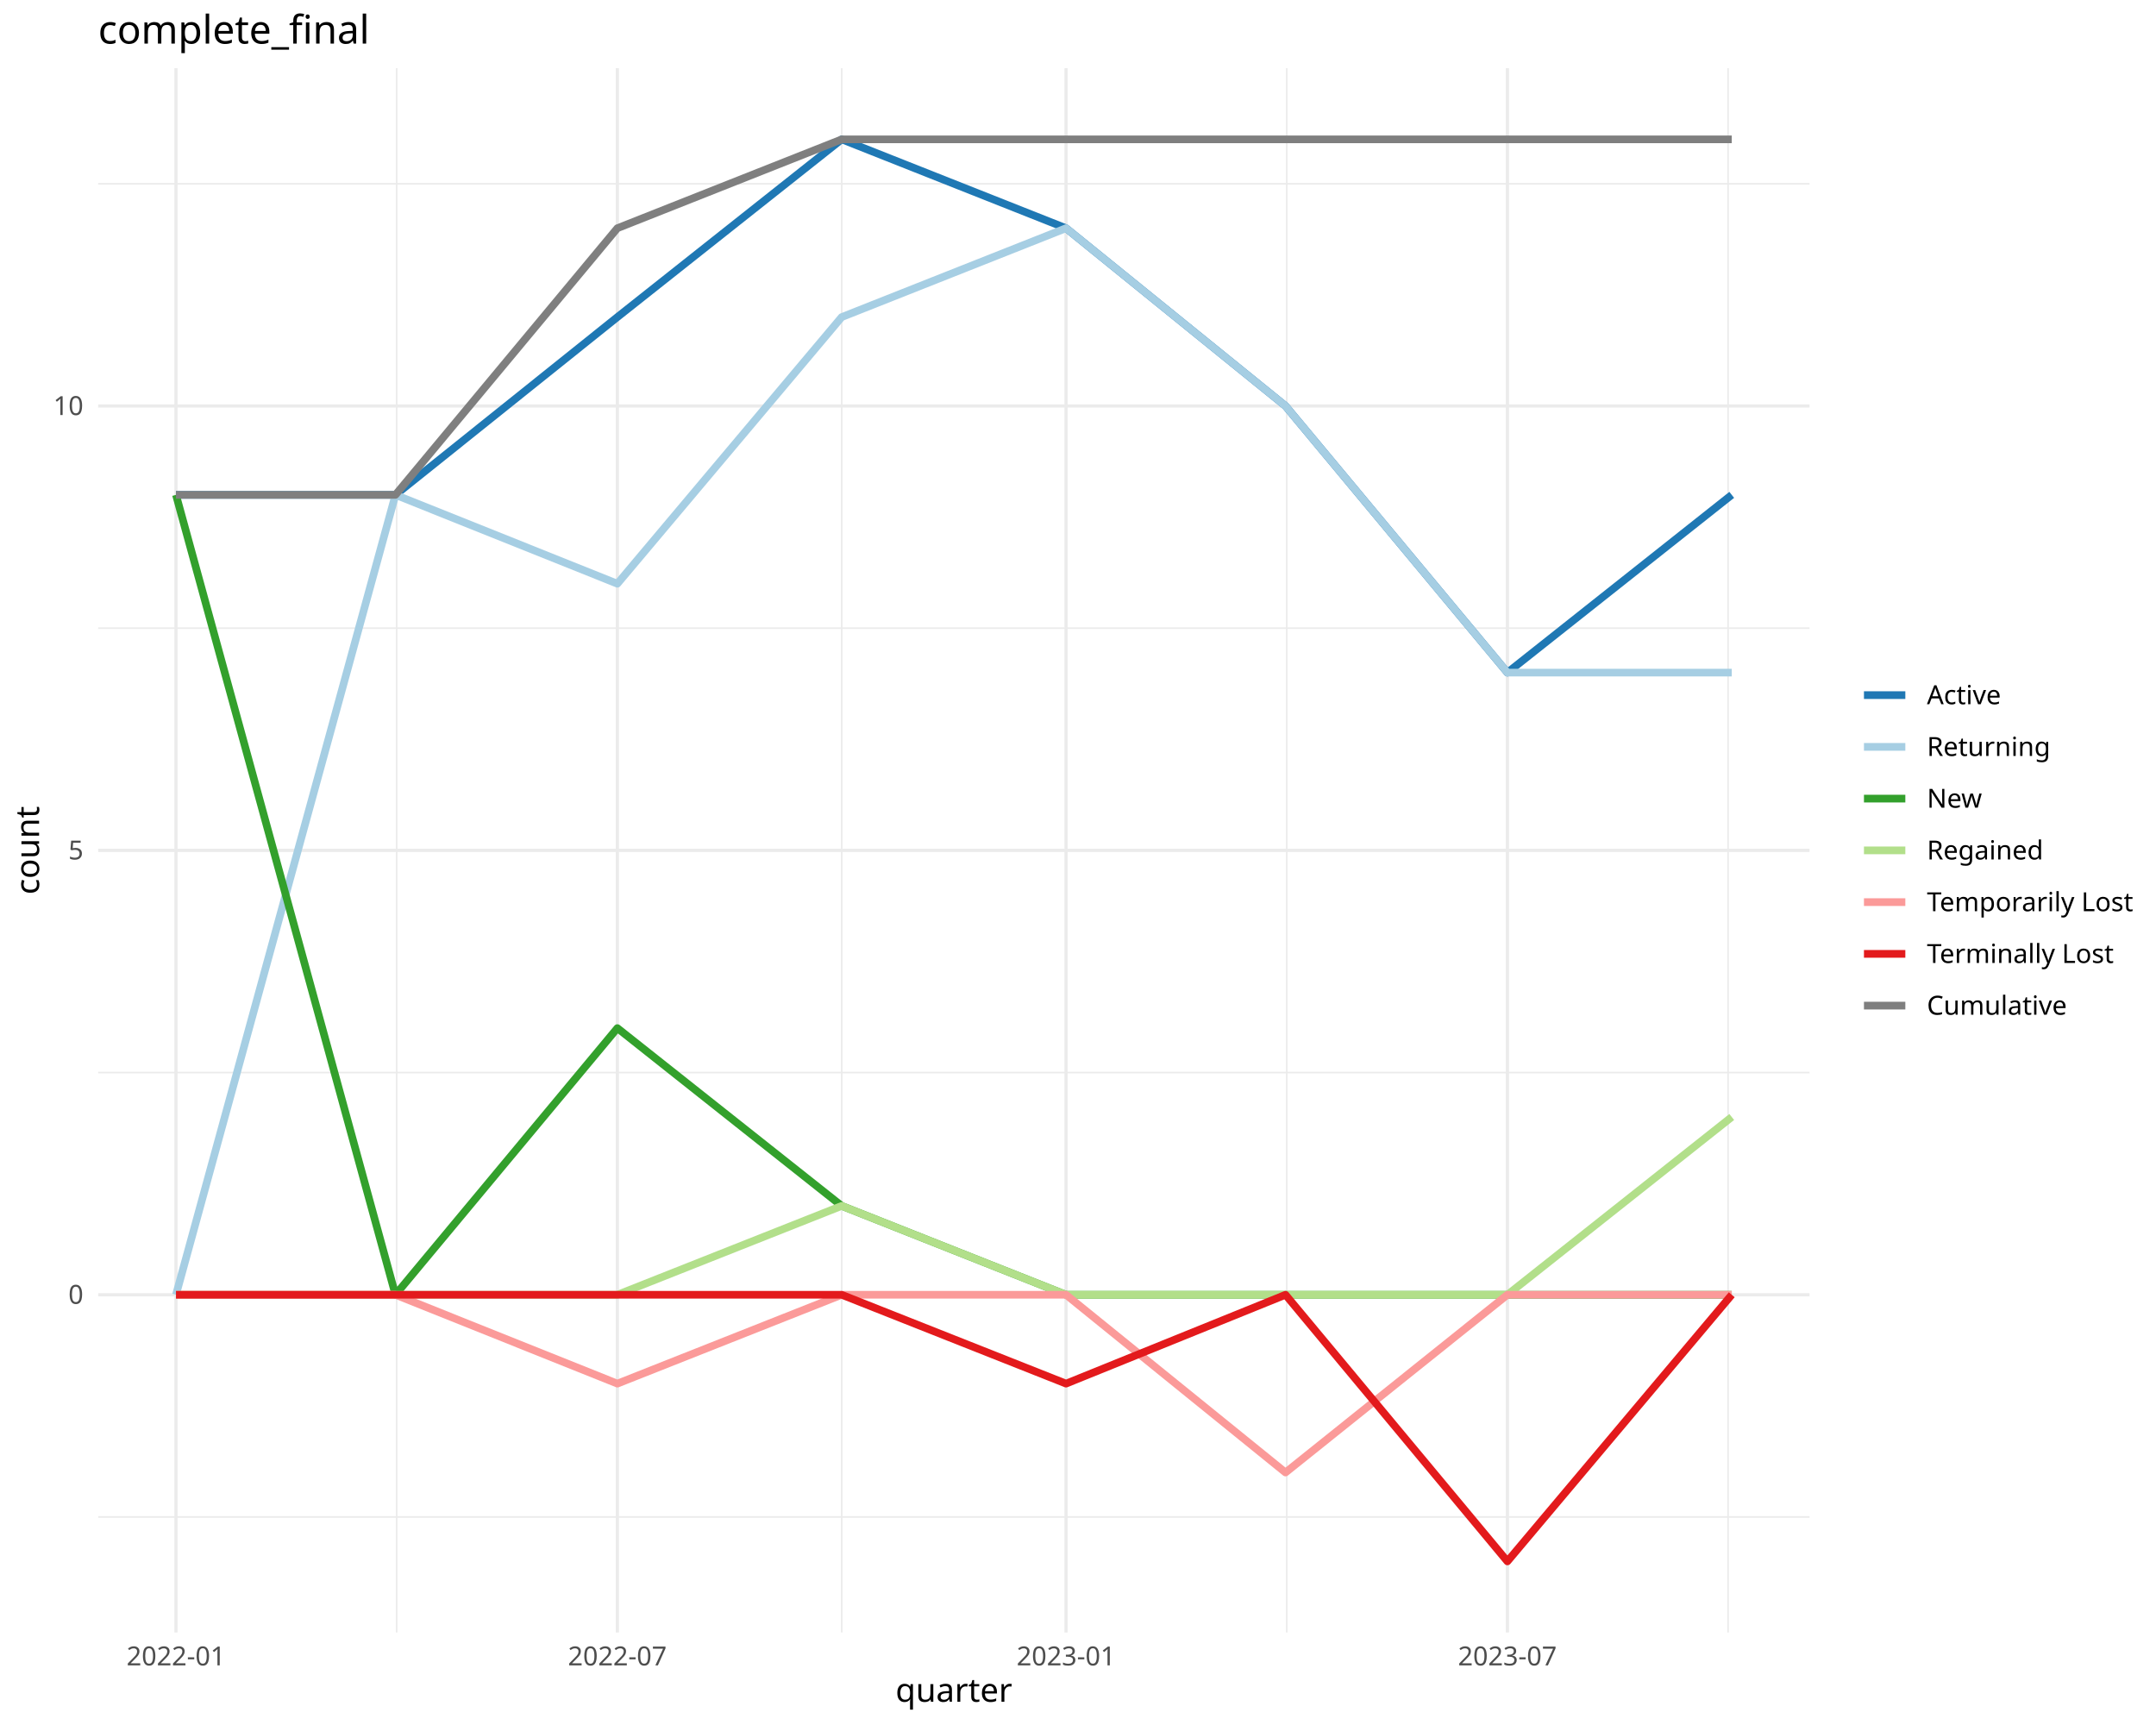
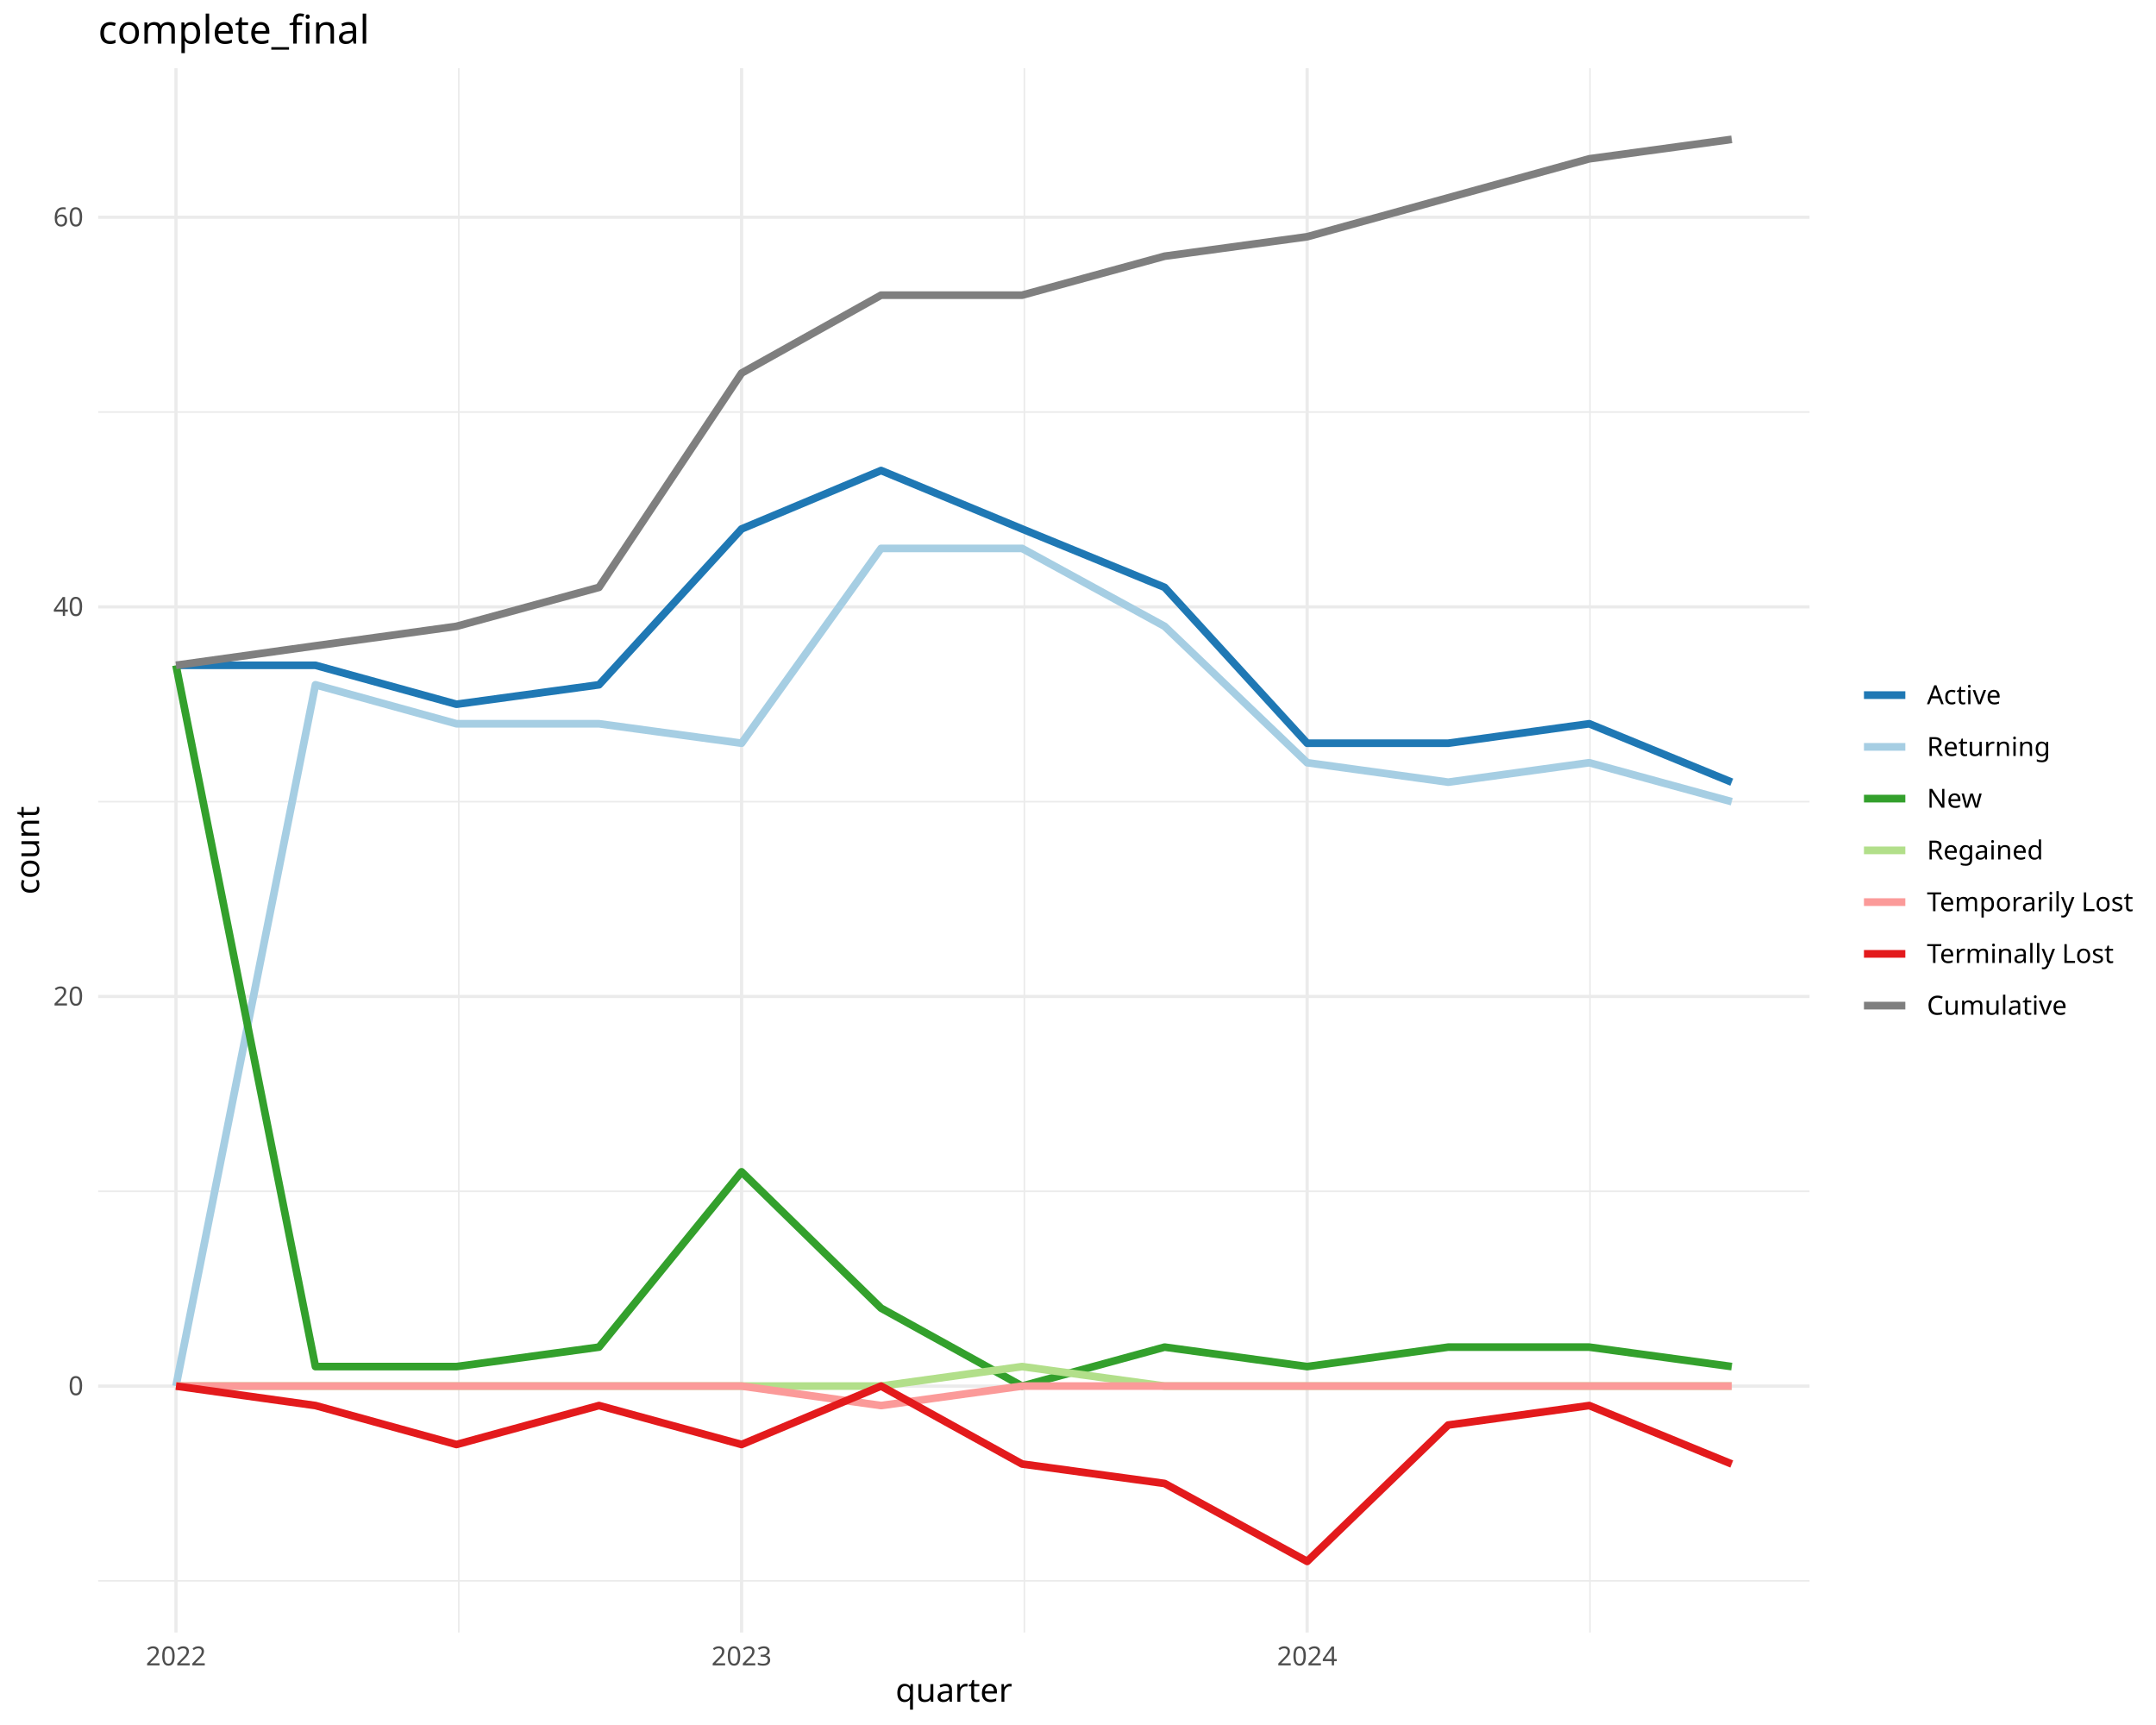
<svg xmlns="http://www.w3.org/2000/svg" class="svglite" data-engine-version="2.0" width="720.00pt" height="576.00pt" viewBox="0 0 720.00 576.00">
  <defs>
    <style type="text/css">
    .svglite line, .svglite polyline, .svglite polygon, .svglite path, .svglite rect, .svglite circle {
      fill: none;
      stroke: #000000;
      stroke-linecap: round;
      stroke-linejoin: round;
      stroke-miterlimit: 10.00;
    }
  </style>
  </defs>
  <rect width="100%" height="100%" style="stroke: none; fill: #FFFFFF;" />
  <defs>
    <clipPath id="cpMC4wMHw3MjAuMDB8MC4wMHw1NzYuMDA=">
      <rect x="0.00" y="0.00" width="720.00" height="576.00" />
    </clipPath>
  </defs>
  <g clip-path="url(#cpMC4wMHw3MjAuMDB8MC4wMHw1NzYuMDA=)">
    <rect x="0.00" y="0.00" width="720.00" height="576.00" style="stroke-width: 1.07; stroke: none; fill: #FFFFFF;" />
  </g>
  <defs>
    <clipPath id="cpMzIuNzl8NjA0LjMwfDIyLjc4fDU0NS4xMQ==">
      <rect x="32.79" y="22.78" width="571.51" height="522.33" />
    </clipPath>
  </defs>
  <g clip-path="url(#cpMzIuNzl8NjA0LjMwfDIyLjc4fDU0NS4xMQ==)">
-     <polyline points="32.79,506.53 604.30,506.53 " style="stroke-width: 0.53; stroke: #EBEBEB; stroke-linecap: butt;" />
-     <polyline points="32.79,358.14 604.30,358.14 " style="stroke-width: 0.53; stroke: #EBEBEB; stroke-linecap: butt;" />
-     <polyline points="32.79,209.75 604.30,209.75 " style="stroke-width: 0.53; stroke: #EBEBEB; stroke-linecap: butt;" />
-     <polyline points="32.79,61.36 604.30,61.36 " style="stroke-width: 0.53; stroke: #EBEBEB; stroke-linecap: butt;" />
-     <polyline points="132.47,545.11 132.47,22.78 " style="stroke-width: 0.53; stroke: #EBEBEB; stroke-linecap: butt;" />
-     <polyline points="281.09,545.11 281.09,22.78 " style="stroke-width: 0.53; stroke: #EBEBEB; stroke-linecap: butt;" />
-     <polyline points="429.71,545.11 429.71,22.78 " style="stroke-width: 0.53; stroke: #EBEBEB; stroke-linecap: butt;" />
-     <polyline points="577.10,545.11 577.10,22.78 " style="stroke-width: 0.53; stroke: #EBEBEB; stroke-linecap: butt;" />
-     <polyline points="32.79,432.34 604.30,432.34 " style="stroke-width: 1.07; stroke: #EBEBEB; stroke-linecap: butt;" />
-     <polyline points="32.79,283.95 604.30,283.95 " style="stroke-width: 1.07; stroke: #EBEBEB; stroke-linecap: butt;" />
-     <polyline points="32.79,135.56 604.30,135.56 " style="stroke-width: 1.07; stroke: #EBEBEB; stroke-linecap: butt;" />
+     <polyline points="32.79,527.87 604.30,527.87 " style="stroke-width: 0.53; stroke: #EBEBEB; stroke-linecap: butt;" />
+     <polyline points="32.79,397.78 604.30,397.78 " style="stroke-width: 0.53; stroke: #EBEBEB; stroke-linecap: butt;" />
+     <polyline points="32.79,267.69 604.30,267.69 " style="stroke-width: 0.53; stroke: #EBEBEB; stroke-linecap: butt;" />
+     <polyline points="32.79,137.59 604.30,137.59 " style="stroke-width: 0.53; stroke: #EBEBEB; stroke-linecap: butt;" />
+     <polyline points="153.21,545.11 153.21,22.78 " style="stroke-width: 0.53; stroke: #EBEBEB; stroke-linecap: butt;" />
+     <polyline points="342.09,545.11 342.09,22.78 " style="stroke-width: 0.53; stroke: #EBEBEB; stroke-linecap: butt;" />
+     <polyline points="530.98,545.11 530.98,22.78 " style="stroke-width: 0.53; stroke: #EBEBEB; stroke-linecap: butt;" />
+     <polyline points="32.79,462.83 604.30,462.83 " style="stroke-width: 1.07; stroke: #EBEBEB; stroke-linecap: butt;" />
+     <polyline points="32.79,332.73 604.30,332.73 " style="stroke-width: 1.07; stroke: #EBEBEB; stroke-linecap: butt;" />
+     <polyline points="32.79,202.64 604.30,202.64 " style="stroke-width: 1.07; stroke: #EBEBEB; stroke-linecap: butt;" />
+     <polyline points="32.79,72.54 604.30,72.54 " style="stroke-width: 1.07; stroke: #EBEBEB; stroke-linecap: butt;" />
    <polyline points="58.77,545.11 58.77,22.78 " style="stroke-width: 1.07; stroke: #EBEBEB; stroke-linecap: butt;" />
-     <polyline points="206.17,545.11 206.17,22.78 " style="stroke-width: 1.07; stroke: #EBEBEB; stroke-linecap: butt;" />
-     <polyline points="356.01,545.11 356.01,22.78 " style="stroke-width: 1.07; stroke: #EBEBEB; stroke-linecap: butt;" />
-     <polyline points="503.40,545.11 503.40,22.78 " style="stroke-width: 1.07; stroke: #EBEBEB; stroke-linecap: butt;" />
-     <polyline points="58.77,165.24 132.06,165.24 206.17,105.88 281.09,46.53 356.01,76.20 429.30,135.56 503.40,224.59 578.32,165.24 " style="stroke-width: 2.56; stroke: #1F78B4; stroke-linecap: butt;" />
-     <polyline points="58.77,432.34 132.06,165.24 206.17,194.91 281.09,105.88 356.01,76.20 429.30,135.56 503.40,224.59 578.32,224.59 " style="stroke-width: 2.56; stroke: #A6CEE3; stroke-linecap: butt;" />
-     <polyline points="58.77,165.24 132.06,432.34 206.17,343.30 281.09,402.66 356.01,432.34 429.30,432.34 503.40,432.34 578.32,432.34 " style="stroke-width: 2.56; stroke: #33A02C; stroke-linecap: butt;" />
-     <polyline points="58.77,432.34 132.06,432.34 206.17,432.34 281.09,402.66 356.01,432.34 429.30,432.34 503.40,432.34 578.32,372.98 " style="stroke-width: 2.56; stroke: #B2DF8A; stroke-linecap: butt;" />
-     <polyline points="58.77,432.34 132.06,432.34 206.17,462.01 281.09,432.34 356.01,432.34 429.30,491.69 503.40,432.34 578.32,432.34 " style="stroke-width: 2.56; stroke: #FB9A99; stroke-linecap: butt;" />
-     <polyline points="58.77,432.34 132.06,432.34 206.17,432.34 281.09,432.34 356.01,462.01 429.30,432.34 503.40,521.37 578.32,432.34 " style="stroke-width: 2.56; stroke: #E31A1C; stroke-linecap: butt;" />
-     <polyline points="58.77,165.24 132.06,165.24 206.17,76.20 281.09,46.53 356.01,46.53 429.30,46.53 503.40,46.53 578.32,46.53 " style="stroke-width: 2.56; stroke: #7F7F7F; stroke-linecap: butt;" />
+     <polyline points="247.65,545.11 247.65,22.78 " style="stroke-width: 1.07; stroke: #EBEBEB; stroke-linecap: butt;" />
+     <polyline points="436.53,545.11 436.53,22.78 " style="stroke-width: 1.07; stroke: #EBEBEB; stroke-linecap: butt;" />
+     <polyline points="58.77,222.15 105.34,222.15 152.44,235.16 200.04,228.66 247.65,176.62 294.23,157.11 341.32,176.62 388.93,196.13 436.53,248.17 483.63,248.17 530.72,241.67 578.32,261.18 " style="stroke-width: 2.56; stroke: #1F78B4; stroke-linecap: butt;" />
+     <polyline points="58.77,462.83 105.34,228.66 152.44,241.67 200.04,241.67 247.65,248.17 294.23,183.12 341.32,183.12 388.93,209.14 436.53,254.68 483.63,261.18 530.72,254.68 578.32,267.69 " style="stroke-width: 2.56; stroke: #A6CEE3; stroke-linecap: butt;" />
+     <polyline points="58.77,222.15 105.34,456.32 152.44,456.32 200.04,449.82 247.65,391.28 294.23,436.81 341.32,462.83 388.93,449.82 436.53,456.32 483.63,449.82 530.72,449.82 578.32,456.32 " style="stroke-width: 2.56; stroke: #33A02C; stroke-linecap: butt;" />
+     <polyline points="58.77,462.83 105.34,462.83 152.44,462.83 200.04,462.83 247.65,462.83 294.23,462.83 341.32,456.32 388.93,462.83 436.53,462.83 483.63,462.83 530.72,462.83 578.32,462.83 " style="stroke-width: 2.56; stroke: #B2DF8A; stroke-linecap: butt;" />
+     <polyline points="58.77,462.83 105.34,462.83 152.44,462.83 200.04,462.83 247.65,462.83 294.23,469.33 341.32,462.83 388.93,462.83 436.53,462.83 483.63,462.83 530.72,462.83 578.32,462.83 " style="stroke-width: 2.56; stroke: #FB9A99; stroke-linecap: butt;" />
+     <polyline points="58.77,462.83 105.34,469.33 152.44,482.34 200.04,469.33 247.65,482.34 294.23,462.83 341.32,488.85 388.93,495.35 436.53,521.37 483.63,475.84 530.72,469.33 578.32,488.85 " style="stroke-width: 2.56; stroke: #E31A1C; stroke-linecap: butt;" />
+     <polyline points="58.77,222.15 105.34,215.65 152.44,209.14 200.04,196.13 247.65,124.58 294.23,98.56 341.32,98.56 388.93,85.55 436.53,79.05 483.63,66.04 530.72,53.03 578.32,46.53 " style="stroke-width: 2.56; stroke: #7F7F7F; stroke-linecap: butt;" />
  </g>
  <g clip-path="url(#cpMC4wMHw3MjAuMDB8MC4wMHw1NzYuMDA=)">
-     <text x="27.86" y="435.36" text-anchor="end" style="font-size: 8.80px; fill: #4D4D4D; font-family: sans;" textLength="4.89px" lengthAdjust="spacingAndGlyphs">0</text>
-     <text x="27.86" y="286.98" text-anchor="end" style="font-size: 8.80px; fill: #4D4D4D; font-family: sans;" textLength="4.89px" lengthAdjust="spacingAndGlyphs">5</text>
-     <text x="27.86" y="138.59" text-anchor="end" style="font-size: 8.80px; fill: #4D4D4D; font-family: sans;" textLength="9.79px" lengthAdjust="spacingAndGlyphs">10</text>
-     <text x="58.77" y="556.10" text-anchor="middle" style="font-size: 8.80px; fill: #4D4D4D; font-family: sans;" textLength="32.30px" lengthAdjust="spacingAndGlyphs">2022-01</text>
-     <text x="206.17" y="556.10" text-anchor="middle" style="font-size: 8.80px; fill: #4D4D4D; font-family: sans;" textLength="32.30px" lengthAdjust="spacingAndGlyphs">2022-07</text>
-     <text x="356.01" y="556.10" text-anchor="middle" style="font-size: 8.80px; fill: #4D4D4D; font-family: sans;" textLength="32.30px" lengthAdjust="spacingAndGlyphs">2023-01</text>
-     <text x="503.40" y="556.10" text-anchor="middle" style="font-size: 8.80px; fill: #4D4D4D; font-family: sans;" textLength="32.30px" lengthAdjust="spacingAndGlyphs">2023-07</text>
+     <text x="27.86" y="465.86" text-anchor="end" style="font-size: 8.80px; fill: #4D4D4D; font-family: sans;" textLength="4.89px" lengthAdjust="spacingAndGlyphs">0</text>
+     <text x="27.86" y="335.76" text-anchor="end" style="font-size: 8.80px; fill: #4D4D4D; font-family: sans;" textLength="9.79px" lengthAdjust="spacingAndGlyphs">20</text>
+     <text x="27.86" y="205.67" text-anchor="end" style="font-size: 8.80px; fill: #4D4D4D; font-family: sans;" textLength="9.79px" lengthAdjust="spacingAndGlyphs">40</text>
+     <text x="27.86" y="75.57" text-anchor="end" style="font-size: 8.80px; fill: #4D4D4D; font-family: sans;" textLength="9.79px" lengthAdjust="spacingAndGlyphs">60</text>
+     <text x="58.77" y="556.10" text-anchor="middle" style="font-size: 8.80px; fill: #4D4D4D; font-family: sans;" textLength="19.58px" lengthAdjust="spacingAndGlyphs">2022</text>
+     <text x="247.65" y="556.10" text-anchor="middle" style="font-size: 8.80px; fill: #4D4D4D; font-family: sans;" textLength="19.58px" lengthAdjust="spacingAndGlyphs">2023</text>
+     <text x="436.53" y="556.10" text-anchor="middle" style="font-size: 8.80px; fill: #4D4D4D; font-family: sans;" textLength="19.58px" lengthAdjust="spacingAndGlyphs">2024</text>
    <text x="318.55" y="568.24" text-anchor="middle" style="font-size: 11.00px; font-family: sans;" textLength="34.85px" lengthAdjust="spacingAndGlyphs">quarter</text>
    <text transform="translate(13.05,283.95) rotate(-90)" text-anchor="middle" style="font-size: 11.00px; font-family: sans;" textLength="26.91px" lengthAdjust="spacingAndGlyphs">count</text>
    <line x1="622.47" y1="232.11" x2="636.29" y2="232.11" style="stroke-width: 2.56; stroke: #1F78B4; stroke-linecap: butt;" />
    <line x1="622.47" y1="249.39" x2="636.29" y2="249.39" style="stroke-width: 2.56; stroke: #A6CEE3; stroke-linecap: butt;" />
    <line x1="622.47" y1="266.67" x2="636.29" y2="266.67" style="stroke-width: 2.56; stroke: #33A02C; stroke-linecap: butt;" />
    <line x1="622.47" y1="283.95" x2="636.29" y2="283.95" style="stroke-width: 2.56; stroke: #B2DF8A; stroke-linecap: butt;" />
    <line x1="622.47" y1="301.23" x2="636.29" y2="301.23" style="stroke-width: 2.56; stroke: #FB9A99; stroke-linecap: butt;" />
    <line x1="622.47" y1="318.51" x2="636.29" y2="318.51" style="stroke-width: 2.56; stroke: #E31A1C; stroke-linecap: butt;" />
    <line x1="622.47" y1="335.79" x2="636.29" y2="335.79" style="stroke-width: 2.56; stroke: #7F7F7F; stroke-linecap: butt;" />
    <text x="643.50" y="235.14" style="font-size: 8.80px; font-family: sans;" textLength="23.97px" lengthAdjust="spacingAndGlyphs">Active</text>
    <text x="643.50" y="252.42" style="font-size: 8.80px; font-family: sans;" textLength="38.16px" lengthAdjust="spacingAndGlyphs">Returning</text>
    <text x="643.50" y="269.70" style="font-size: 8.80px; font-family: sans;" textLength="17.61px" lengthAdjust="spacingAndGlyphs">New</text>
    <text x="643.50" y="286.98" style="font-size: 8.80px; font-family: sans;" textLength="37.68px" lengthAdjust="spacingAndGlyphs">Regained</text>
    <text x="643.50" y="304.26" style="font-size: 8.80px; font-family: sans;" textLength="65.54px" lengthAdjust="spacingAndGlyphs">Temporarily Lost</text>
    <text x="643.50" y="321.54" style="font-size: 8.80px; font-family: sans;" textLength="59.67px" lengthAdjust="spacingAndGlyphs">Terminally Lost</text>
    <text x="643.50" y="338.82" style="font-size: 8.80px; font-family: sans;" textLength="44.02px" lengthAdjust="spacingAndGlyphs">Cumulative</text>
    <text x="32.79" y="14.56" style="font-size: 13.20px; font-family: sans;" textLength="85.12px" lengthAdjust="spacingAndGlyphs">complete_final</text>
  </g>
</svg>
